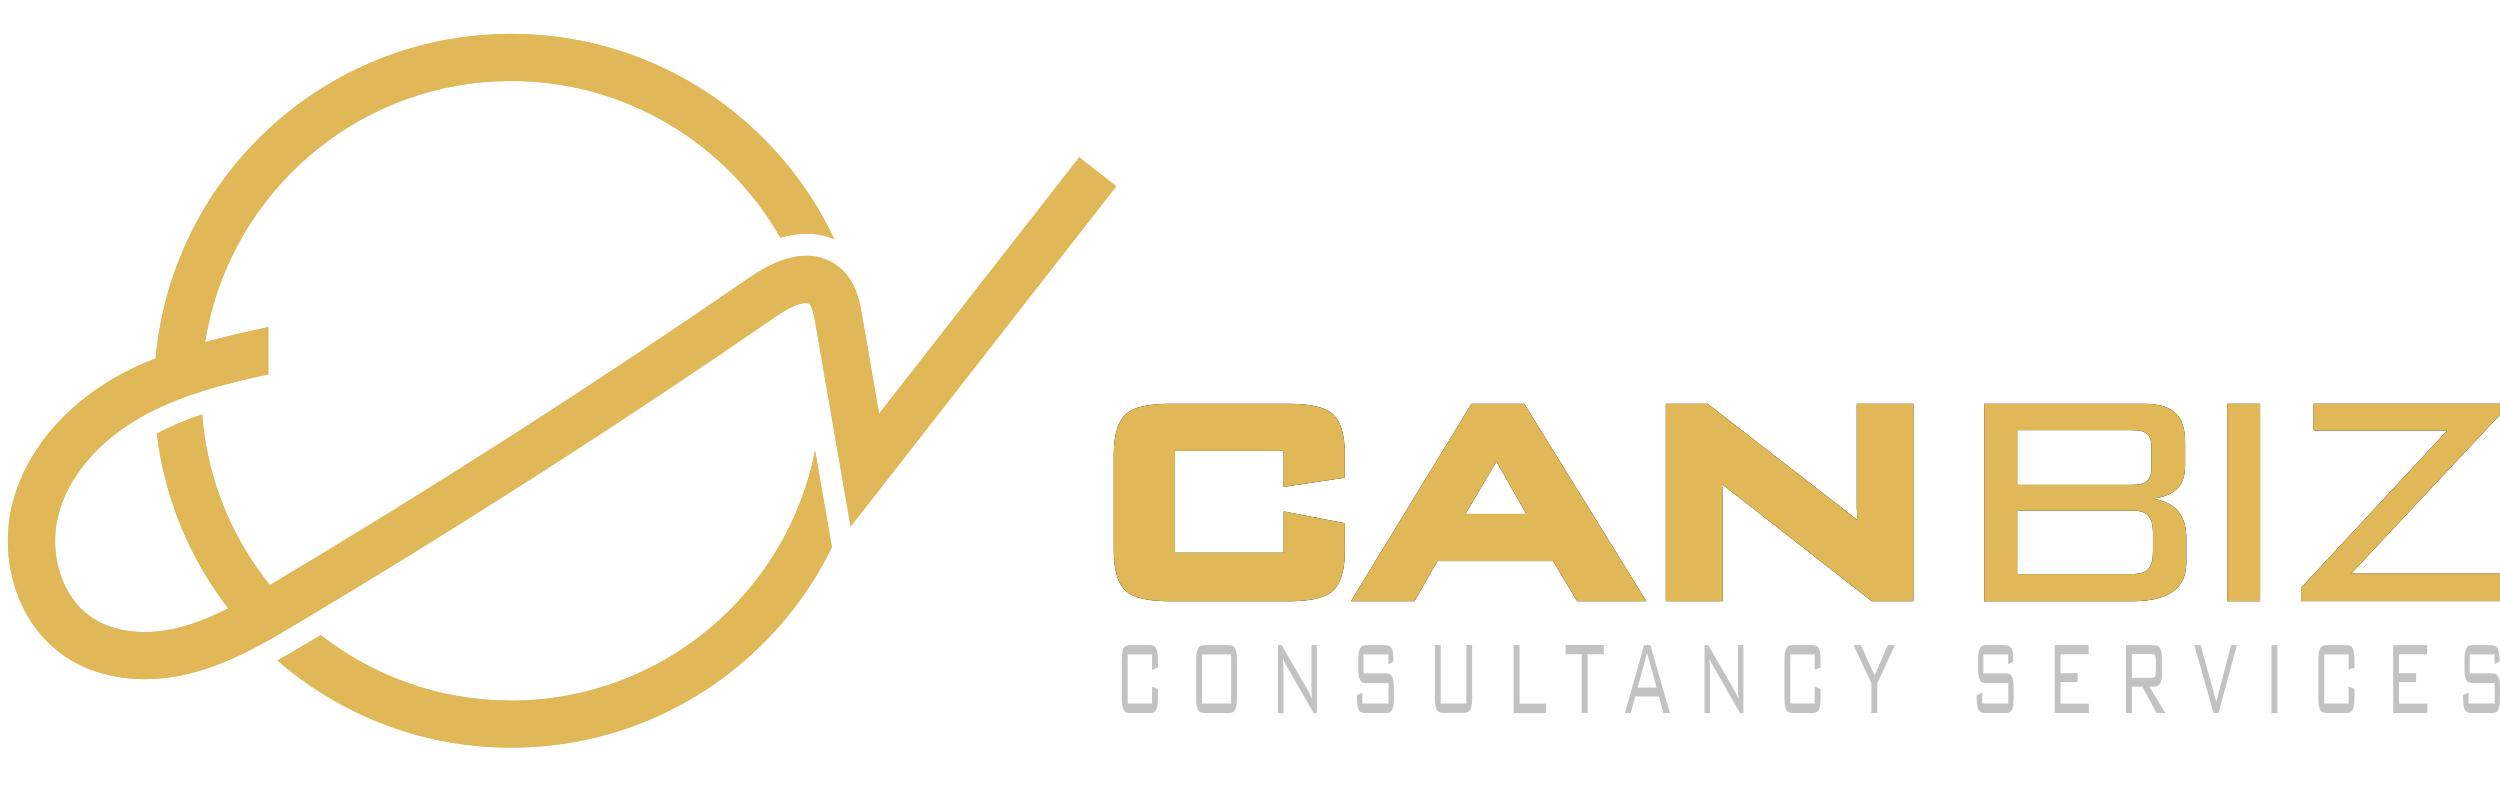
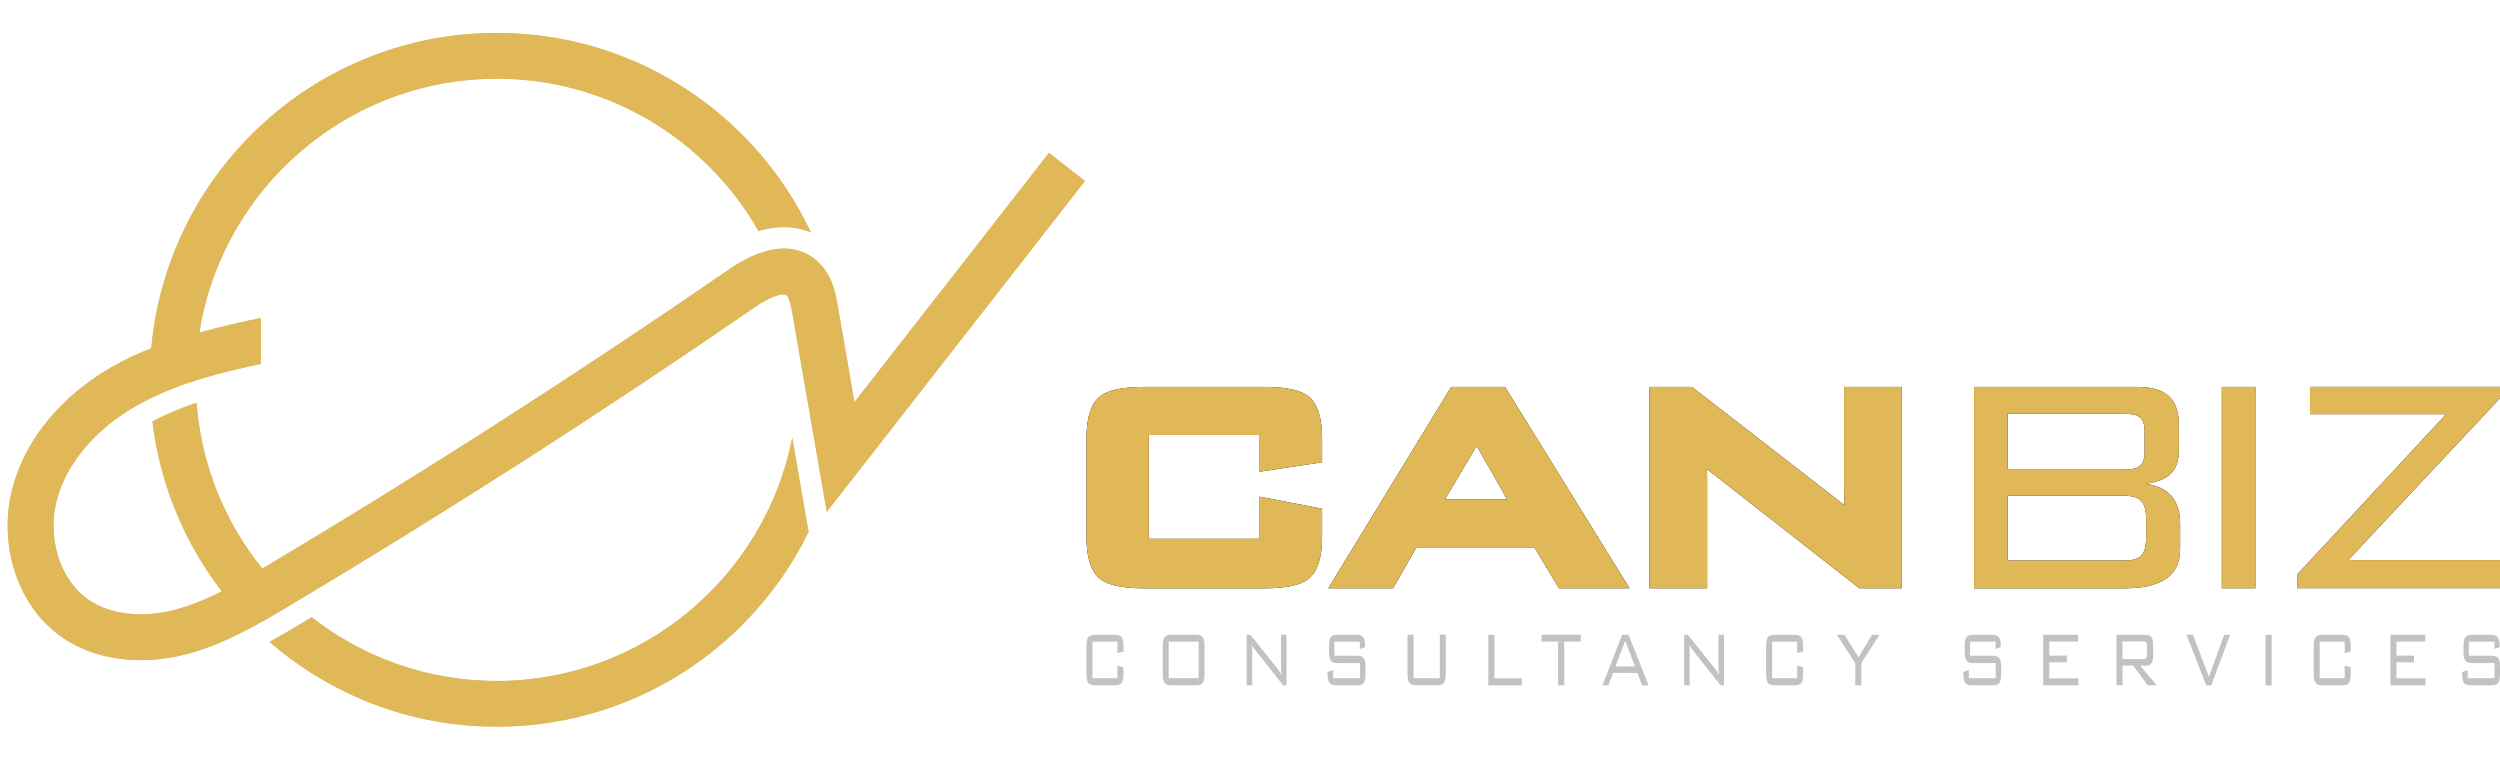
- <svg xmlns="http://www.w3.org/2000/svg" width="624" height="201" viewBox="0 0 624 201" fill="none">
+ <svg xmlns="http://www.w3.org/2000/svg" width="642" height="201" viewBox="0 0 642 201" fill="none">
  <path fill-rule="evenodd" clip-rule="evenodd" d="M278.62 46.49L212.31 131.45L211.58 127.21L203.49 80.53C203.26 79.22 202.79 76.5 202 75.85C201.94 75.8 201.85 75.75 201.75 75.71C200.78 75.37 198.1 75.94 193.76 78.94C155.38 105.38 115.64 130.89 75.61 154.78C75.08 155.1 74.55 155.41 74.02 155.73C71.25 157.38 68.22 159.19 64.98 160.93C59.67 163.79 53.8 166.48 47.57 168.06C43.7 169.04 39.85 169.52 36.13 169.52C28.71 169.52 21.8 167.6 16.27 163.87C10.34 159.87 5.99 153.84 3.68 146.42C1.55 139.57 1.4 132.01 3.25 125.13C6.56 112.84 15.55 101.9 28.56 94.32C31.73 92.47 35.21 90.86 38.84 89.44C39.02 87.38 39.28 85.33 39.61 83.29C40.74 76.28 42.7 69.45 45.49 62.86C49.98 52.25 56.4 42.73 64.58 34.55C72.76 26.37 82.28 19.95 92.89 15.46C103.88 10.81 115.54 8.46 127.57 8.46C139.6 8.46 151.26 10.82 162.25 15.46C172.86 19.95 182.39 26.37 190.56 34.55C197.91 41.9 203.84 50.34 208.22 59.67C206.05 58.79 203.71 58.34 201.28 58.34C199.19 58.34 197.02 58.67 194.79 59.33C181.47 35.98 156.33 20.21 127.57 20.21C91.17 20.21 60.57 45.49 52.39 79.41C51.91 81.38 51.51 83.38 51.2 85.4C56.66 83.89 62.08 82.68 66.98 81.64V93.45C61.44 94.63 55.77 95.96 50.25 97.72C46.26 98.99 42.35 100.48 38.63 102.3C37.23 102.98 35.86 103.71 34.52 104.49C24.36 110.41 17.11 119.05 14.65 128.19C11.96 138.17 15.42 149.07 22.88 154.1C28.41 157.83 36.36 158.75 44.7 156.64C48.91 155.57 53.02 153.84 56.96 151.85C55.83 150.38 54.74 148.88 53.71 147.35C50.51 142.6 47.76 137.55 45.51 132.22C42.25 124.51 40.12 116.47 39.14 108.21C42.71 106.31 46.53 104.74 50.48 103.43C51.54 117.54 56.41 130.61 64.06 141.6C65.11 143.11 66.21 144.58 67.37 146.01C67.59 145.88 67.81 145.75 68.03 145.62C108.38 121.58 148.45 95.88 187.12 69.25C191.05 66.54 194.47 65.02 197.42 64.32C203.07 62.98 207 64.66 209.57 66.79C210.72 67.75 211.62 68.84 212.33 69.98C214.17 72.95 214.75 76.28 215.14 78.53L219.42 103.26L269.37 39.26L278.66 46.51L278.62 46.49Z" fill="#E1C58D" />
  <path d="M203.45 112.42C196.49 147.96 165.11 174.87 127.56 174.87C109.66 174.87 93.17 168.76 80.05 158.51C78.98 159.15 77.9 159.79 76.83 160.43C74.47 161.84 71.93 163.35 69.22 164.85C76.29 170.99 84.23 175.94 92.88 179.61C103.87 184.26 115.53 186.61 127.56 186.61C139.59 186.61 151.25 184.25 162.24 179.61C172.85 175.12 182.38 168.7 190.55 160.52C197.59 153.48 203.32 145.45 207.64 136.59L203.45 112.42Z" fill="#E1C58D" />
  <path fill-rule="evenodd" clip-rule="evenodd" d="M278.62 46.49L212.31 131.45L211.58 127.21L203.49 80.53C203.26 79.22 202.79 76.5 202 75.85C201.94 75.8 201.85 75.75 201.75 75.71C200.78 75.37 198.1 75.94 193.76 78.94C155.38 105.38 115.64 130.89 75.61 154.78C75.08 155.1 74.55 155.41 74.02 155.73C71.25 157.38 68.22 159.19 64.98 160.93C59.67 163.79 53.8 166.48 47.57 168.06C43.7 169.04 39.85 169.52 36.13 169.52C28.71 169.52 21.8 167.6 16.27 163.87C10.34 159.87 5.99 153.84 3.68 146.42C1.55 139.57 1.4 132.01 3.25 125.13C6.56 112.84 15.55 101.9 28.56 94.32C31.73 92.47 35.21 90.86 38.84 89.44C39.02 87.38 39.28 85.33 39.61 83.29C40.74 76.28 42.7 69.45 45.49 62.86C49.98 52.25 56.4 42.73 64.58 34.55C72.76 26.37 82.28 19.95 92.89 15.46C103.88 10.81 115.54 8.46 127.57 8.46C139.6 8.46 151.26 10.82 162.25 15.46C172.86 19.95 182.39 26.37 190.56 34.55C197.91 41.9 203.84 50.34 208.22 59.67C206.05 58.79 203.71 58.34 201.28 58.34C199.19 58.34 197.02 58.67 194.79 59.33C181.47 35.98 156.33 20.21 127.57 20.21C91.17 20.21 60.57 45.49 52.39 79.41C51.91 81.38 51.51 83.38 51.2 85.4C56.66 83.89 62.08 82.68 66.98 81.64V93.45C61.44 94.63 55.77 95.96 50.25 97.72C46.26 98.99 42.35 100.48 38.63 102.3C37.23 102.98 35.86 103.71 34.52 104.49C24.36 110.41 17.11 119.05 14.65 128.19C11.96 138.17 15.42 149.07 22.88 154.1C28.41 157.83 36.36 158.75 44.7 156.64C48.91 155.57 53.02 153.84 56.96 151.85C55.83 150.38 54.74 148.88 53.71 147.35C50.51 142.6 47.76 137.55 45.51 132.22C42.25 124.51 40.12 116.47 39.14 108.21C42.71 106.31 46.53 104.74 50.48 103.43C51.54 117.54 56.41 130.61 64.06 141.6C65.11 143.11 66.21 144.58 67.37 146.01C67.59 145.88 67.81 145.75 68.03 145.62C108.38 121.58 148.45 95.88 187.12 69.25C191.05 66.54 194.47 65.02 197.42 64.32C203.07 62.98 207 64.66 209.57 66.79C210.72 67.75 211.62 68.84 212.33 69.98C214.17 72.95 214.75 76.28 215.14 78.53L219.42 103.26L269.37 39.26L278.66 46.51L278.62 46.49Z" fill="#E1B858" />
  <path fill-rule="evenodd" clip-rule="evenodd" d="M203.45 112.42C196.49 147.96 165.11 174.87 127.56 174.87C109.66 174.87 93.17 168.76 80.05 158.51C78.98 159.15 77.9 159.79 76.83 160.43C74.47 161.84 71.93 163.35 69.22 164.85C76.29 170.99 84.23 175.94 92.88 179.61C103.87 184.26 115.53 186.61 127.56 186.61C139.59 186.61 151.25 184.25 162.24 179.61C172.85 175.12 182.38 168.7 190.55 160.52C197.59 153.48 203.32 145.45 207.64 136.59L203.45 112.42Z" fill="#E1B858" />
-   <path d="M281.462 163.33V175.604H287.551V171.371L289.013 171.961V173.963C289.013 177.114 288.554 177.967 286.973 177.967H282.058C280.476 177.967 280 177.081 280 173.963V165.037C280 161.919 280.476 161.033 282.058 161.033H286.973C288.554 161.033 289.013 161.886 289.013 165.037V166.645L287.551 167.17V163.33H281.462Z" fill="#CFCFCE" />
-   <path d="M300.628 161.033H306.7C308.281 161.033 308.74 161.919 308.74 165.037V173.963C308.74 177.081 308.281 177.967 306.7 177.967H300.628C299.064 177.967 298.571 177.114 298.571 173.963V165.037C298.571 161.886 299.064 161.033 300.628 161.033ZM307.295 175.604V163.33H300.016V175.604H307.295Z" fill="#CFCFCE" />
-   <path d="M318.995 161.033H319.913L326.478 172.355C326.784 172.88 327.124 173.602 327.481 174.488C327.345 172.913 327.345 171.535 327.345 170.32V161.033H328.689V178H327.872L321.121 166.218C320.866 165.759 320.526 165.266 320.237 164.315C320.322 165.562 320.339 166.776 320.339 168.023V178H318.995V161.033Z" fill="#CFCFCE" />
-   <path d="M340.338 163.33V168.056H345.865C347.463 168.056 347.905 169.008 347.905 172.06V173.963C347.905 177.081 347.446 177.967 345.865 177.967H340.746C339.164 177.967 338.688 177.081 338.688 173.963V173.504L340.049 172.88V175.604H346.579V170.517H341.069C339.504 170.517 339.028 169.664 339.028 166.513V165.037C339.028 161.886 339.504 161.033 341.069 161.033H345.746C347.208 161.033 347.803 161.82 347.803 164.741V165.102L346.545 165.791V163.33H340.338Z" fill="#CFCFCE" />
-   <path d="M359.606 175.604H366V161H367.446V173.93C367.446 177.048 366.986 177.934 365.405 177.934H360.201C358.636 177.934 358.143 177.081 358.143 173.93V161H359.606V175.604Z" fill="#CFCFCE" />
-   <path d="M377.819 161.033H379.282V175.637H385.931V178H377.802V161.033H377.819Z" fill="#CFCFCE" />
-   <path d="M396.254 177.967H394.791V163.297H390.778V161H400.301V163.297H396.271V177.967H396.254Z" fill="#CFCFCE" />
-   <path d="M410.369 161.033H411.934L416.814 178H415.199L414.076 173.832H408.141L407.019 178H405.573L410.369 161.033ZM413.481 171.633L411.117 162.969L408.753 171.633H413.481Z" fill="#CFCFCE" />
-   <path d="M425.453 161.033H426.372L432.936 172.355C433.242 172.88 433.582 173.602 433.94 174.488C433.804 172.913 433.804 171.535 433.804 170.32V161.033H435.147V178H434.331L427.579 166.218C427.324 165.759 426.984 165.266 426.695 164.315C426.78 165.562 426.797 166.776 426.797 168.023V178H425.453V161.033Z" fill="#CFCFCE" />
-   <path d="M446.864 163.33V175.604H452.952V171.371L454.415 171.961V173.963C454.415 177.114 453.956 177.967 452.374 177.967H447.459C445.878 177.967 445.402 177.081 445.402 173.963V165.037C445.402 161.919 445.878 161.033 447.459 161.033H452.374C453.956 161.033 454.415 161.886 454.415 165.037V166.645L452.952 167.17V163.33H446.864Z" fill="#CFCFCE" />
-   <path d="M467.102 170.583L462.646 161.033H464.466L467.901 168.581L471.183 161.033H472.969L468.564 170.517V177.967H467.102V170.583Z" fill="#CFCFCE" />
-   <path d="M495.043 163.33V168.056H500.57C502.168 168.056 502.61 169.008 502.61 172.06V173.963C502.61 177.081 502.151 177.967 500.57 177.967H495.451C493.869 177.967 493.393 177.081 493.393 173.963V173.504L494.753 172.88V175.604H501.284V170.517H495.774C494.209 170.517 493.733 169.664 493.733 166.513V165.037C493.733 161.886 494.209 161.033 495.774 161.033H500.451C501.913 161.033 502.508 161.82 502.508 164.741V165.102L501.25 165.791V163.33H495.043Z" fill="#CFCFCE" />
-   <path d="M512.848 161.033H521.317V163.297H514.31V168.023H518.579V170.255H514.31V175.637H521.385V177.967H512.848V161V161.033Z" fill="#CFCFCE" />
-   <path d="M530.653 161.033H537.745C539.02 161.033 539.599 161.952 539.599 164.315V168.089C539.599 170.452 539.02 171.371 537.745 171.371H536.453L540.466 177.967H538.289L534.718 171.371H532.133V177.967H530.67V161L530.653 161.033ZM532.116 163.232V169.172H537.15C537.796 169.172 538.102 168.876 538.102 167.432V164.971C538.102 163.56 537.796 163.232 537.15 163.232H532.116Z" fill="#CFCFCE" />
-   <path d="M547.711 161.033H549.292L553.17 175.178L556.877 161.033H558.322L553.731 178H552.506L547.711 161.033Z" fill="#CFCFCE" />
-   <path d="M566.962 161.033H568.424V178H566.962V161.033Z" fill="#CFCFCE" />
-   <path d="M580.124 163.33V175.604H586.213V171.371L587.675 171.961V173.963C587.675 177.114 587.216 177.967 585.634 177.967H580.72C579.138 177.967 578.662 177.081 578.662 173.963V165.037C578.662 161.919 579.138 161.033 580.72 161.033H585.634C587.216 161.033 587.675 161.886 587.675 165.037V166.645L586.213 167.17V163.33H580.124Z" fill="#CFCFCE" />
-   <path d="M597.334 161.033H605.804V163.297H598.797V168.023H603.066V170.255H598.797V175.637H605.872V177.967H597.334V161V161.033Z" fill="#CFCFCE" />
-   <path d="M616.432 163.33V168.056H621.959C623.558 168.056 624 169.008 624 172.06V173.963C624 177.081 623.541 177.967 621.959 177.967H616.84C615.259 177.967 614.783 177.081 614.783 173.963V173.504L616.143 172.88V175.604H622.674V170.517H617.164C615.599 170.517 615.123 169.664 615.123 166.513V165.037C615.123 161.886 615.599 161.033 617.164 161.033H621.84C623.303 161.033 623.898 161.82 623.898 164.741V165.102L622.64 165.791V163.33H616.432Z" fill="#CFCFCE" />
-   <path d="M281.462 163.33V175.604H287.551V171.371L289.013 171.961V173.963C289.013 177.114 288.554 177.967 286.973 177.967H282.058C280.476 177.967 280 177.081 280 173.963V165.037C280 161.919 280.476 161.033 282.058 161.033H286.973C288.554 161.033 289.013 161.886 289.013 165.037V166.645L287.551 167.17V163.33H281.462Z" fill="#111111" fill-opacity="0.067" />
-   <path d="M300.628 161.033H306.7C308.281 161.033 308.74 161.919 308.74 165.037V173.963C308.74 177.081 308.281 177.967 306.7 177.967H300.628C299.064 177.967 298.571 177.114 298.571 173.963V165.037C298.571 161.886 299.064 161.033 300.628 161.033ZM307.295 175.604V163.33H300.016V175.604H307.295Z" fill="#111111" fill-opacity="0.067" />
-   <path d="M318.995 161.033H319.913L326.478 172.355C326.784 172.88 327.124 173.602 327.481 174.488C327.345 172.913 327.345 171.535 327.345 170.32V161.033H328.689V178H327.872L321.121 166.218C320.866 165.759 320.526 165.266 320.237 164.315C320.322 165.562 320.339 166.776 320.339 168.023V178H318.995V161.033Z" fill="#111111" fill-opacity="0.067" />
-   <path d="M340.338 163.33V168.056H345.865C347.463 168.056 347.905 169.008 347.905 172.06V173.963C347.905 177.081 347.446 177.967 345.865 177.967H340.746C339.164 177.967 338.688 177.081 338.688 173.963V173.504L340.049 172.88V175.604H346.579V170.517H341.069C339.504 170.517 339.028 169.664 339.028 166.513V165.037C339.028 161.886 339.504 161.033 341.069 161.033H345.746C347.208 161.033 347.803 161.82 347.803 164.741V165.102L346.545 165.791V163.33H340.338Z" fill="#111111" fill-opacity="0.067" />
-   <path d="M359.606 175.604H366V161H367.446V173.93C367.446 177.048 366.986 177.934 365.405 177.934H360.201C358.636 177.934 358.143 177.081 358.143 173.93V161H359.606V175.604Z" fill="#111111" fill-opacity="0.067" />
-   <path d="M377.819 161.033H379.282V175.637H385.931V178H377.802V161.033H377.819Z" fill="#111111" fill-opacity="0.067" />
-   <path d="M396.254 177.967H394.791V163.297H390.778V161H400.301V163.297H396.271V177.967H396.254Z" fill="#111111" fill-opacity="0.067" />
-   <path d="M410.369 161.033H411.934L416.814 178H415.199L414.076 173.832H408.141L407.019 178H405.573L410.369 161.033ZM413.481 171.633L411.117 162.969L408.753 171.633H413.481Z" fill="#111111" fill-opacity="0.067" />
-   <path d="M425.453 161.033H426.372L432.936 172.355C433.242 172.88 433.582 173.602 433.94 174.488C433.804 172.913 433.804 171.535 433.804 170.32V161.033H435.147V178H434.331L427.579 166.218C427.324 165.759 426.984 165.266 426.695 164.315C426.78 165.562 426.797 166.776 426.797 168.023V178H425.453V161.033Z" fill="#111111" fill-opacity="0.067" />
-   <path d="M446.864 163.33V175.604H452.952V171.371L454.415 171.961V173.963C454.415 177.114 453.956 177.967 452.374 177.967H447.459C445.878 177.967 445.402 177.081 445.402 173.963V165.037C445.402 161.919 445.878 161.033 447.459 161.033H452.374C453.956 161.033 454.415 161.886 454.415 165.037V166.645L452.952 167.17V163.33H446.864Z" fill="#111111" fill-opacity="0.067" />
-   <path d="M467.102 170.583L462.646 161.033H464.466L467.901 168.581L471.183 161.033H472.969L468.564 170.517V177.967H467.102V170.583Z" fill="#111111" fill-opacity="0.067" />
-   <path d="M495.043 163.33V168.056H500.57C502.168 168.056 502.61 169.008 502.61 172.06V173.963C502.61 177.081 502.151 177.967 500.57 177.967H495.451C493.869 177.967 493.393 177.081 493.393 173.963V173.504L494.753 172.88V175.604H501.284V170.517H495.774C494.209 170.517 493.733 169.664 493.733 166.513V165.037C493.733 161.886 494.209 161.033 495.774 161.033H500.451C501.913 161.033 502.508 161.82 502.508 164.741V165.102L501.25 165.791V163.33H495.043Z" fill="#111111" fill-opacity="0.067" />
-   <path d="M512.848 161.033H521.317V163.297H514.31V168.023H518.579V170.255H514.31V175.637H521.385V177.967H512.848V161V161.033Z" fill="#111111" fill-opacity="0.067" />
-   <path d="M530.653 161.033H537.745C539.02 161.033 539.599 161.952 539.599 164.315V168.089C539.599 170.452 539.02 171.371 537.745 171.371H536.453L540.466 177.967H538.289L534.718 171.371H532.133V177.967H530.67V161L530.653 161.033ZM532.116 163.232V169.172H537.15C537.796 169.172 538.102 168.876 538.102 167.432V164.971C538.102 163.56 537.796 163.232 537.15 163.232H532.116Z" fill="#111111" fill-opacity="0.067" />
-   <path d="M547.711 161.033H549.292L553.17 175.178L556.877 161.033H558.322L553.731 178H552.506L547.711 161.033Z" fill="#111111" fill-opacity="0.067" />
-   <path d="M566.962 161.033H568.424V178H566.962V161.033Z" fill="#111111" fill-opacity="0.067" />
-   <path d="M580.124 163.33V175.604H586.213V171.371L587.675 171.961V173.963C587.675 177.114 587.216 177.967 585.634 177.967H580.72C579.138 177.967 578.662 177.081 578.662 173.963V165.037C578.662 161.919 579.138 161.033 580.72 161.033H585.634C587.216 161.033 587.675 161.886 587.675 165.037V166.645L586.213 167.17V163.33H580.124Z" fill="#111111" fill-opacity="0.067" />
-   <path d="M597.334 161.033H605.804V163.297H598.797V168.023H603.066V170.255H598.797V175.637H605.872V177.967H597.334V161V161.033Z" fill="#111111" fill-opacity="0.067" />
-   <path d="M616.432 163.33V168.056H621.959C623.558 168.056 624 169.008 624 172.06V173.963C624 177.081 623.541 177.967 621.959 177.967H616.84C615.259 177.967 614.783 177.081 614.783 173.963V173.504L616.143 172.88V175.604H622.674V170.517H617.164C615.599 170.517 615.123 169.664 615.123 166.513V165.037C615.123 161.886 615.599 161.033 617.164 161.033H621.84C623.303 161.033 623.898 161.82 623.898 164.741V165.102L622.64 165.791V163.33H616.432Z" fill="#111111" fill-opacity="0.067" />
-   <path d="M335.677 137.463C335.677 142.56 334.567 145.999 332.331 147.782C330.424 149.314 326.828 150.08 321.543 150.08H292.134C286.849 150.08 283.253 149.314 281.346 147.782C279.11 145.999 278 142.56 278 137.463V113.401C278 108.304 279.11 104.864 281.346 103.082C283.253 101.549 286.849 100.783 292.134 100.783H321.543C326.828 100.783 330.424 101.549 332.331 103.082C334.567 104.864 335.677 108.304 335.677 113.401V119.232L320.402 121.531V112.556H293.275V137.963H320.402V127.644L335.677 130.599V137.478V137.463Z" fill="#010101" />
-   <path d="M410.943 150.064H393.651L387.632 140.042H358.785L353.047 150.064H337.194L367.275 100.783H380.455L410.928 150.064H410.943ZM380.956 128.285L373.514 115.199L365.774 128.285H380.956Z" fill="#010101" />
-   <path d="M477.595 150.064H467.182L430.409 121.312C430.284 121.249 430.096 121.124 429.83 120.937C429.893 121.703 429.924 122.344 429.924 122.844V150.064H415.79V100.783H426.203L461.444 128.097C461.882 128.473 462.585 129.02 463.539 129.723V128.285C463.477 127.581 463.445 127.081 463.445 126.753V100.783H477.579V150.064H477.595Z" fill="#010101" />
-   <path d="M495.262 100.783H534.991C542.151 100.783 545.404 103.457 545.404 110.336V116.074C545.404 120.186 544.059 123.626 537.195 124.486C542.73 125.158 545.701 128.504 545.701 134.132V140.433C545.701 147.016 541.119 150.08 532.036 150.08H495.262V100.799V100.783ZM537.008 111.665C537.008 108.132 535.475 107.366 531.942 107.366H503.486V121.03H531.942C535.475 121.03 537.008 120.077 537.008 116.637V111.665ZM537.383 133.351C537.383 128.77 535.944 127.425 531.942 127.425H503.486V143.279H531.942C536.054 143.279 537.383 141.934 537.383 137.447V133.335V133.351Z" fill="#010101" />
-   <path d="M555.91 100.783H564.118V150.064H555.91V100.783Z" fill="#010101" />
-   <path d="M574.344 146.718L610.82 107.459H577.486V100.768H624V103.535L586.852 143.169H624V150.049H574.344V146.703V146.718Z" fill="#010101" />
-   <path d="M335.677 137.463C335.677 142.56 334.567 145.999 332.331 147.782C330.424 149.314 326.828 150.08 321.543 150.08H292.134C286.849 150.08 283.253 149.314 281.346 147.782C279.11 145.999 278 142.56 278 137.463V113.401C278 108.304 279.11 104.864 281.346 103.082C283.253 101.549 286.849 100.783 292.134 100.783H321.543C326.828 100.783 330.424 101.549 332.331 103.082C334.567 104.864 335.677 108.304 335.677 113.401V119.232L320.402 121.531V112.556H293.275V137.963H320.402V127.644L335.677 130.599V137.478V137.463Z" fill="#E1B857" />
-   <path d="M410.943 150.064H393.651L387.632 140.042H358.785L353.047 150.064H337.194L367.275 100.783H380.455L410.928 150.064H410.943ZM380.956 128.285L373.514 115.199L365.774 128.285H380.956Z" fill="#E1B857" />
-   <path d="M477.595 150.064H467.182L430.409 121.312C430.284 121.249 430.096 121.124 429.83 120.937C429.893 121.703 429.924 122.344 429.924 122.844V150.064H415.79V100.783H426.203L461.444 128.097C461.882 128.473 462.585 129.02 463.539 129.723V128.285C463.477 127.581 463.445 127.081 463.445 126.753V100.783H477.579V150.064H477.595Z" fill="#E1B857" />
-   <path d="M495.262 100.783H534.991C542.151 100.783 545.404 103.457 545.404 110.336V116.074C545.404 120.186 544.059 123.626 537.195 124.486C542.73 125.158 545.701 128.504 545.701 134.132V140.433C545.701 147.016 541.119 150.08 532.036 150.08H495.262V100.799V100.783ZM537.008 111.665C537.008 108.132 535.475 107.366 531.942 107.366H503.486V121.03H531.942C535.475 121.03 537.008 120.077 537.008 116.637V111.665ZM537.383 133.351C537.383 128.77 535.944 127.425 531.942 127.425H503.486V143.279H531.942C536.054 143.279 537.383 141.934 537.383 137.447V133.335V133.351Z" fill="#E1B857" />
-   <path d="M555.91 100.783H564.118V150.064H555.91V100.783Z" fill="#E1B857" />
-   <path d="M574.344 146.718L610.82 107.459H577.486V100.768H624V103.535L586.852 143.169H624V150.049H574.344V146.703V146.718Z" fill="#E1B857" />
+   <path d="M280.543 164.782V174.168H286.968V170.93L288.511 171.382V172.913C288.511 175.322 288.027 175.975 286.358 175.975H281.171C279.502 175.975 279 175.297 279 172.913V166.087C279 163.703 279.502 163.025 281.171 163.025H286.358C288.027 163.025 288.511 163.678 288.511 166.087V167.317L286.968 167.718V164.782H280.543Z" fill="#CFCFCE" />
+   <path d="M300.768 163.025H307.174C308.843 163.025 309.328 163.703 309.328 166.087V172.913C309.328 175.297 308.843 175.975 307.174 175.975H300.768C299.117 175.975 298.596 175.322 298.596 172.913V166.087C298.596 163.678 299.117 163.025 300.768 163.025ZM307.802 174.168V164.782H300.122V174.168H307.802Z" fill="#CFCFCE" />
+   <path d="M320.149 163.025H321.118L328.045 171.683C328.368 172.085 328.727 172.637 329.104 173.315C328.96 172.11 328.96 171.056 328.96 170.127V163.025H330.378V176H329.516L322.392 166.99C322.123 166.639 321.764 166.263 321.459 165.535C321.549 166.488 321.567 167.417 321.567 168.371V176H320.149V163.025Z" fill="#CFCFCE" />
+   <path d="M342.67 164.782V168.396H348.503C350.189 168.396 350.656 169.124 350.656 171.458V172.913C350.656 175.297 350.172 175.975 348.503 175.975H343.101C341.432 175.975 340.93 175.297 340.93 172.913V172.562L342.365 172.085V174.168H349.256V170.278H343.442C341.791 170.278 341.289 169.625 341.289 167.216V166.087C341.289 163.678 341.791 163.025 343.442 163.025H348.377C349.92 163.025 350.548 163.627 350.548 165.861V166.137L349.22 166.664V164.782H342.67Z" fill="#CFCFCE" />
+   <path d="M363.003 174.168H369.75V163H371.275V172.888C371.275 175.272 370.791 175.95 369.122 175.95H363.631C361.98 175.95 361.459 175.297 361.459 172.888V163H363.003V174.168Z" fill="#CFCFCE" />
+   <path d="M382.222 163.025H383.765V174.193H390.782V176H382.204V163.025H382.222Z" fill="#CFCFCE" />
+   <path d="M401.675 175.975H400.132V164.757H395.897V163H405.946V164.757H401.693V175.975H401.675Z" fill="#CFCFCE" />
+   <path d="M416.57 163.025H418.221L423.371 176H421.666L420.482 172.813H414.219L413.034 176H411.509L416.57 163.025ZM419.854 171.131L417.359 164.506L414.865 171.131H419.854Z" fill="#CFCFCE" />
+   <path d="M432.487 163.025H433.456L440.383 171.683C440.706 172.085 441.065 172.637 441.442 173.315C441.298 172.11 441.298 171.056 441.298 170.127V163.025H442.716V176H441.855L434.73 166.99C434.461 166.639 434.102 166.263 433.797 165.535C433.887 166.488 433.905 167.417 433.905 168.371V176H432.487V163.025Z" fill="#CFCFCE" />
+   <path d="M455.081 164.782V174.168H461.505V170.93L463.048 171.382V172.913C463.048 175.322 462.564 175.975 460.895 175.975H455.709C454.04 175.975 453.537 175.297 453.537 172.913V166.087C453.537 163.703 454.04 163.025 455.709 163.025H460.895C462.564 163.025 463.048 163.678 463.048 166.087V167.317L461.505 167.718V164.782H455.081Z" fill="#CFCFCE" />
+   <path d="M476.436 170.328L471.734 163.025H473.654L477.279 168.797L480.742 163.025H482.627L477.979 170.278V175.975H476.436V170.328Z" fill="#CFCFCE" />
+   <path d="M505.92 164.782V168.396H511.752C513.439 168.396 513.906 169.124 513.906 171.458V172.913C513.906 175.297 513.421 175.975 511.752 175.975H506.351C504.682 175.975 504.179 175.297 504.179 172.913V172.562L505.615 172.085V174.168H512.506V170.278H506.692C505.041 170.278 504.538 169.625 504.538 167.216V166.087C504.538 163.678 505.041 163.025 506.692 163.025H511.627C513.17 163.025 513.798 163.627 513.798 165.861V166.137L512.47 166.664V164.782H505.92Z" fill="#CFCFCE" />
+   <path d="M524.709 163.025H533.646V164.757H526.252V168.371H530.756V170.077H526.252V174.193H533.717V175.975H524.709V163V163.025Z" fill="#CFCFCE" />
+   <path d="M543.498 163.025H550.981C552.327 163.025 552.937 163.728 552.937 165.535V168.421C552.937 170.228 552.327 170.93 550.981 170.93H549.617L553.852 175.975H551.555L547.787 170.93H545.059V175.975H543.516V163L543.498 163.025ZM545.041 164.707V169.249H550.353C551.035 169.249 551.358 169.023 551.358 167.919V166.037C551.358 164.958 551.035 164.707 550.353 164.707H545.041Z" fill="#CFCFCE" />
+   <path d="M561.497 163.025H563.166L567.257 173.842L571.169 163.025H572.695L567.85 176H566.557L561.497 163.025Z" fill="#CFCFCE" />
+   <path d="M581.811 163.025H583.354V176H581.811V163.025Z" fill="#CFCFCE" />
+   <path d="M595.701 164.782V174.168H602.125V170.93L603.669 171.382V172.913C603.669 175.322 603.184 175.975 601.515 175.975H596.329C594.66 175.975 594.158 175.297 594.158 172.913V166.087C594.158 163.703 594.66 163.025 596.329 163.025H601.515C603.184 163.025 603.669 163.678 603.669 166.087V167.317L602.125 167.718V164.782H595.701Z" fill="#CFCFCE" />
+   <path d="M613.862 163.025H622.798V164.757H615.405V168.371H619.909V170.077H615.405V174.193H622.87V175.975H613.862V163V163.025Z" fill="#CFCFCE" />
+   <path d="M634.014 164.782V168.396H639.847C641.534 168.396 642 169.124 642 171.458V172.913C642 175.297 641.516 175.975 639.847 175.975H634.445C632.776 175.975 632.274 175.297 632.274 172.913V172.562L633.709 172.085V174.168H640.6V170.278H634.786C633.135 170.278 632.633 169.625 632.633 167.216V166.087C632.633 163.678 633.135 163.025 634.786 163.025H639.721C641.264 163.025 641.892 163.627 641.892 165.861V166.137L640.564 166.664V164.782H634.014Z" fill="#CFCFCE" />
+   <path d="M280.543 164.782V174.168H286.968V170.93L288.511 171.382V172.913C288.511 175.322 288.027 175.975 286.358 175.975H281.171C279.502 175.975 279 175.297 279 172.913V166.087C279 163.703 279.502 163.025 281.171 163.025H286.358C288.027 163.025 288.511 163.678 288.511 166.087V167.317L286.968 167.718V164.782H280.543Z" fill="#111111" fill-opacity="0.067" />
+   <path d="M300.768 163.025H307.174C308.843 163.025 309.328 163.703 309.328 166.087V172.913C309.328 175.297 308.843 175.975 307.174 175.975H300.768C299.117 175.975 298.596 175.322 298.596 172.913V166.087C298.596 163.678 299.117 163.025 300.768 163.025ZM307.802 174.168V164.782H300.122V174.168H307.802Z" fill="#111111" fill-opacity="0.067" />
+   <path d="M320.149 163.025H321.118L328.045 171.683C328.368 172.085 328.727 172.637 329.104 173.315C328.96 172.11 328.96 171.056 328.96 170.127V163.025H330.378V176H329.516L322.392 166.99C322.123 166.639 321.764 166.263 321.459 165.535C321.549 166.488 321.567 167.417 321.567 168.371V176H320.149V163.025Z" fill="#111111" fill-opacity="0.067" />
+   <path d="M342.67 164.782V168.396H348.503C350.189 168.396 350.656 169.124 350.656 171.458V172.913C350.656 175.297 350.172 175.975 348.503 175.975H343.101C341.432 175.975 340.93 175.297 340.93 172.913V172.562L342.365 172.085V174.168H349.256V170.278H343.442C341.791 170.278 341.289 169.625 341.289 167.216V166.087C341.289 163.678 341.791 163.025 343.442 163.025H348.377C349.92 163.025 350.548 163.627 350.548 165.861V166.137L349.22 166.664V164.782H342.67Z" fill="#111111" fill-opacity="0.067" />
+   <path d="M363.003 174.168H369.75V163H371.275V172.888C371.275 175.272 370.791 175.95 369.122 175.95H363.631C361.98 175.95 361.459 175.297 361.459 172.888V163H363.003V174.168Z" fill="#111111" fill-opacity="0.067" />
+   <path d="M382.222 163.025H383.765V174.193H390.782V176H382.204V163.025H382.222Z" fill="#111111" fill-opacity="0.067" />
+   <path d="M401.675 175.975H400.132V164.757H395.897V163H405.946V164.757H401.693V175.975H401.675Z" fill="#111111" fill-opacity="0.067" />
+   <path d="M416.57 163.025H418.221L423.371 176H421.666L420.482 172.813H414.219L413.034 176H411.509L416.57 163.025ZM419.854 171.131L417.359 164.506L414.865 171.131H419.854Z" fill="#111111" fill-opacity="0.067" />
+   <path d="M432.487 163.025H433.456L440.383 171.683C440.706 172.085 441.065 172.637 441.442 173.315C441.298 172.11 441.298 171.056 441.298 170.127V163.025H442.716V176H441.855L434.73 166.99C434.461 166.639 434.102 166.263 433.797 165.535C433.887 166.488 433.905 167.417 433.905 168.371V176H432.487V163.025Z" fill="#111111" fill-opacity="0.067" />
+   <path d="M455.081 164.782V174.168H461.505V170.93L463.048 171.382V172.913C463.048 175.322 462.564 175.975 460.895 175.975H455.709C454.04 175.975 453.537 175.297 453.537 172.913V166.087C453.537 163.703 454.04 163.025 455.709 163.025H460.895C462.564 163.025 463.048 163.678 463.048 166.087V167.317L461.505 167.718V164.782H455.081Z" fill="#111111" fill-opacity="0.067" />
+   <path d="M476.436 170.328L471.734 163.025H473.654L477.279 168.797L480.742 163.025H482.627L477.979 170.278V175.975H476.436V170.328Z" fill="#111111" fill-opacity="0.067" />
+   <path d="M505.92 164.782V168.396H511.752C513.439 168.396 513.906 169.124 513.906 171.458V172.913C513.906 175.297 513.421 175.975 511.752 175.975H506.351C504.682 175.975 504.179 175.297 504.179 172.913V172.562L505.615 172.085V174.168H512.506V170.278H506.692C505.041 170.278 504.538 169.625 504.538 167.216V166.087C504.538 163.678 505.041 163.025 506.692 163.025H511.627C513.17 163.025 513.798 163.627 513.798 165.861V166.137L512.47 166.664V164.782H505.92Z" fill="#111111" fill-opacity="0.067" />
+   <path d="M524.709 163.025H533.646V164.757H526.252V168.371H530.756V170.077H526.252V174.193H533.717V175.975H524.709V163V163.025Z" fill="#111111" fill-opacity="0.067" />
+   <path d="M543.498 163.025H550.981C552.327 163.025 552.937 163.728 552.937 165.535V168.421C552.937 170.228 552.327 170.93 550.981 170.93H549.617L553.852 175.975H551.555L547.787 170.93H545.059V175.975H543.516V163L543.498 163.025ZM545.041 164.707V169.249H550.353C551.035 169.249 551.358 169.023 551.358 167.919V166.037C551.358 164.958 551.035 164.707 550.353 164.707H545.041Z" fill="#111111" fill-opacity="0.067" />
+   <path d="M561.497 163.025H563.166L567.257 173.842L571.169 163.025H572.695L567.85 176H566.557L561.497 163.025Z" fill="#111111" fill-opacity="0.067" />
+   <path d="M581.811 163.025H583.354V176H581.811V163.025Z" fill="#111111" fill-opacity="0.067" />
+   <path d="M595.701 164.782V174.168H602.125V170.93L603.669 171.382V172.913C603.669 175.322 603.184 175.975 601.515 175.975H596.329C594.66 175.975 594.158 175.297 594.158 172.913V166.087C594.158 163.703 594.66 163.025 596.329 163.025H601.515C603.184 163.025 603.669 163.678 603.669 166.087V167.317L602.125 167.718V164.782H595.701Z" fill="#111111" fill-opacity="0.067" />
+   <path d="M613.862 163.025H622.798V164.757H615.405V168.371H619.909V170.077H615.405V174.193H622.87V175.975H613.862V163V163.025Z" fill="#111111" fill-opacity="0.067" />
+   <path d="M634.014 164.782V168.396H639.847C641.534 168.396 642 169.124 642 171.458V172.913C642 175.297 641.516 175.975 639.847 175.975H634.445C632.776 175.975 632.274 175.297 632.274 172.913V172.562L633.709 172.085V174.168H640.6V170.278H634.786C633.135 170.278 632.633 169.625 632.633 167.216V166.087C632.633 163.678 633.135 163.025 634.786 163.025H639.721C641.264 163.025 641.892 163.627 641.892 165.861V166.137L640.564 166.664V164.782H634.014Z" fill="#111111" fill-opacity="0.067" />
+   <path d="M339.511 137.843C339.511 143.19 338.346 146.799 336.001 148.669C334 150.276 330.227 151.08 324.683 151.08H293.828C288.284 151.08 284.511 150.276 282.51 148.669C280.165 146.799 279 143.19 279 137.843V112.599C279 107.251 280.165 103.643 282.51 101.773C284.511 100.165 288.284 99.361 293.828 99.361H324.683C330.227 99.361 334 100.165 336.001 101.773C338.346 103.643 339.511 107.251 339.511 112.599V118.717L323.485 121.128V111.713H295.026V138.368H323.485V127.542L339.511 130.642V137.859V137.843Z" fill="#010101" />
+   <path d="M418.475 151.064H400.334L394.018 140.549H363.755L357.735 151.064H341.102L372.662 99.361H386.489L418.459 151.064H418.475ZM387.014 128.214L379.206 114.485L371.087 128.214H387.014Z" fill="#010101" />
+   <path d="M488.402 151.064H477.477L438.897 120.898C438.766 120.833 438.569 120.702 438.29 120.505C438.356 121.308 438.389 121.981 438.389 122.506V151.064H423.56V99.361H434.485L471.457 128.017C471.917 128.411 472.655 128.985 473.655 129.723V128.214C473.59 127.476 473.557 126.951 473.557 126.607V99.361H488.385V151.064H488.402Z" fill="#010101" />
+   <path d="M506.937 99.361H548.617C556.13 99.361 559.542 102.166 559.542 109.383V115.403C559.542 119.717 558.131 123.326 550.93 124.228C556.737 124.933 559.853 128.444 559.853 134.349V140.959C559.853 147.865 555.047 151.08 545.517 151.08H506.937V99.377V99.361ZM550.733 110.778C550.733 107.071 549.126 106.267 545.419 106.267H515.565V120.603H545.419C549.126 120.603 550.733 119.603 550.733 115.994V110.778ZM551.127 133.529C551.127 128.723 549.618 127.312 545.419 127.312H515.565V143.945H545.419C549.733 143.945 551.127 142.534 551.127 137.826V133.512V133.529Z" fill="#010101" />
+   <path d="M570.565 99.361H579.176V151.064H570.565V99.361Z" fill="#010101" />
+   <path d="M589.904 147.553L628.172 106.365H593.201V99.345H642V102.248L603.026 143.83H642V151.047H589.904V147.537V147.553Z" fill="#010101" />
+   <path d="M339.511 137.843C339.511 143.19 338.346 146.799 336.001 148.669C334 150.276 330.227 151.08 324.683 151.08H293.828C288.284 151.08 284.511 150.276 282.51 148.669C280.165 146.799 279 143.19 279 137.843V112.599C279 107.251 280.165 103.643 282.51 101.773C284.511 100.165 288.284 99.361 293.828 99.361H324.683C330.227 99.361 334 100.165 336.001 101.773C338.346 103.643 339.511 107.251 339.511 112.599V118.717L323.485 121.128V111.713H295.026V138.368H323.485V127.542L339.511 130.642V137.859V137.843Z" fill="#E1B858" />
+   <path d="M418.475 151.064H400.334L394.018 140.549H363.755L357.735 151.064H341.102L372.662 99.361H386.489L418.459 151.064H418.475ZM387.014 128.214L379.206 114.485L371.087 128.214H387.014Z" fill="#E1B858" />
+   <path d="M488.402 151.064H477.477L438.897 120.898C438.766 120.833 438.569 120.702 438.29 120.505C438.356 121.308 438.389 121.981 438.389 122.506V151.064H423.56V99.361H434.485L471.457 128.017C471.917 128.411 472.655 128.985 473.655 129.723V128.214C473.59 127.476 473.557 126.951 473.557 126.607V99.361H488.385V151.064H488.402Z" fill="#E1B858" />
+   <path d="M506.937 99.361H548.617C556.13 99.361 559.542 102.166 559.542 109.383V115.403C559.542 119.717 558.131 123.326 550.93 124.228C556.737 124.933 559.853 128.444 559.853 134.349V140.959C559.853 147.865 555.047 151.08 545.517 151.08H506.937V99.377V99.361ZM550.733 110.778C550.733 107.071 549.126 106.267 545.419 106.267H515.565V120.603H545.419C549.126 120.603 550.733 119.603 550.733 115.994V110.778ZM551.127 133.529C551.127 128.723 549.618 127.312 545.419 127.312H515.565V143.945H545.419C549.733 143.945 551.127 142.534 551.127 137.826V133.512V133.529Z" fill="#E1B858" />
+   <path d="M570.565 99.361H579.176V151.064H570.565V99.361Z" fill="#E1B858" />
+   <path d="M589.904 147.553L628.172 106.365H593.201V99.345H642V102.248L603.026 143.83H642V151.047H589.904V147.537V147.553Z" fill="#E1B858" />
</svg>
